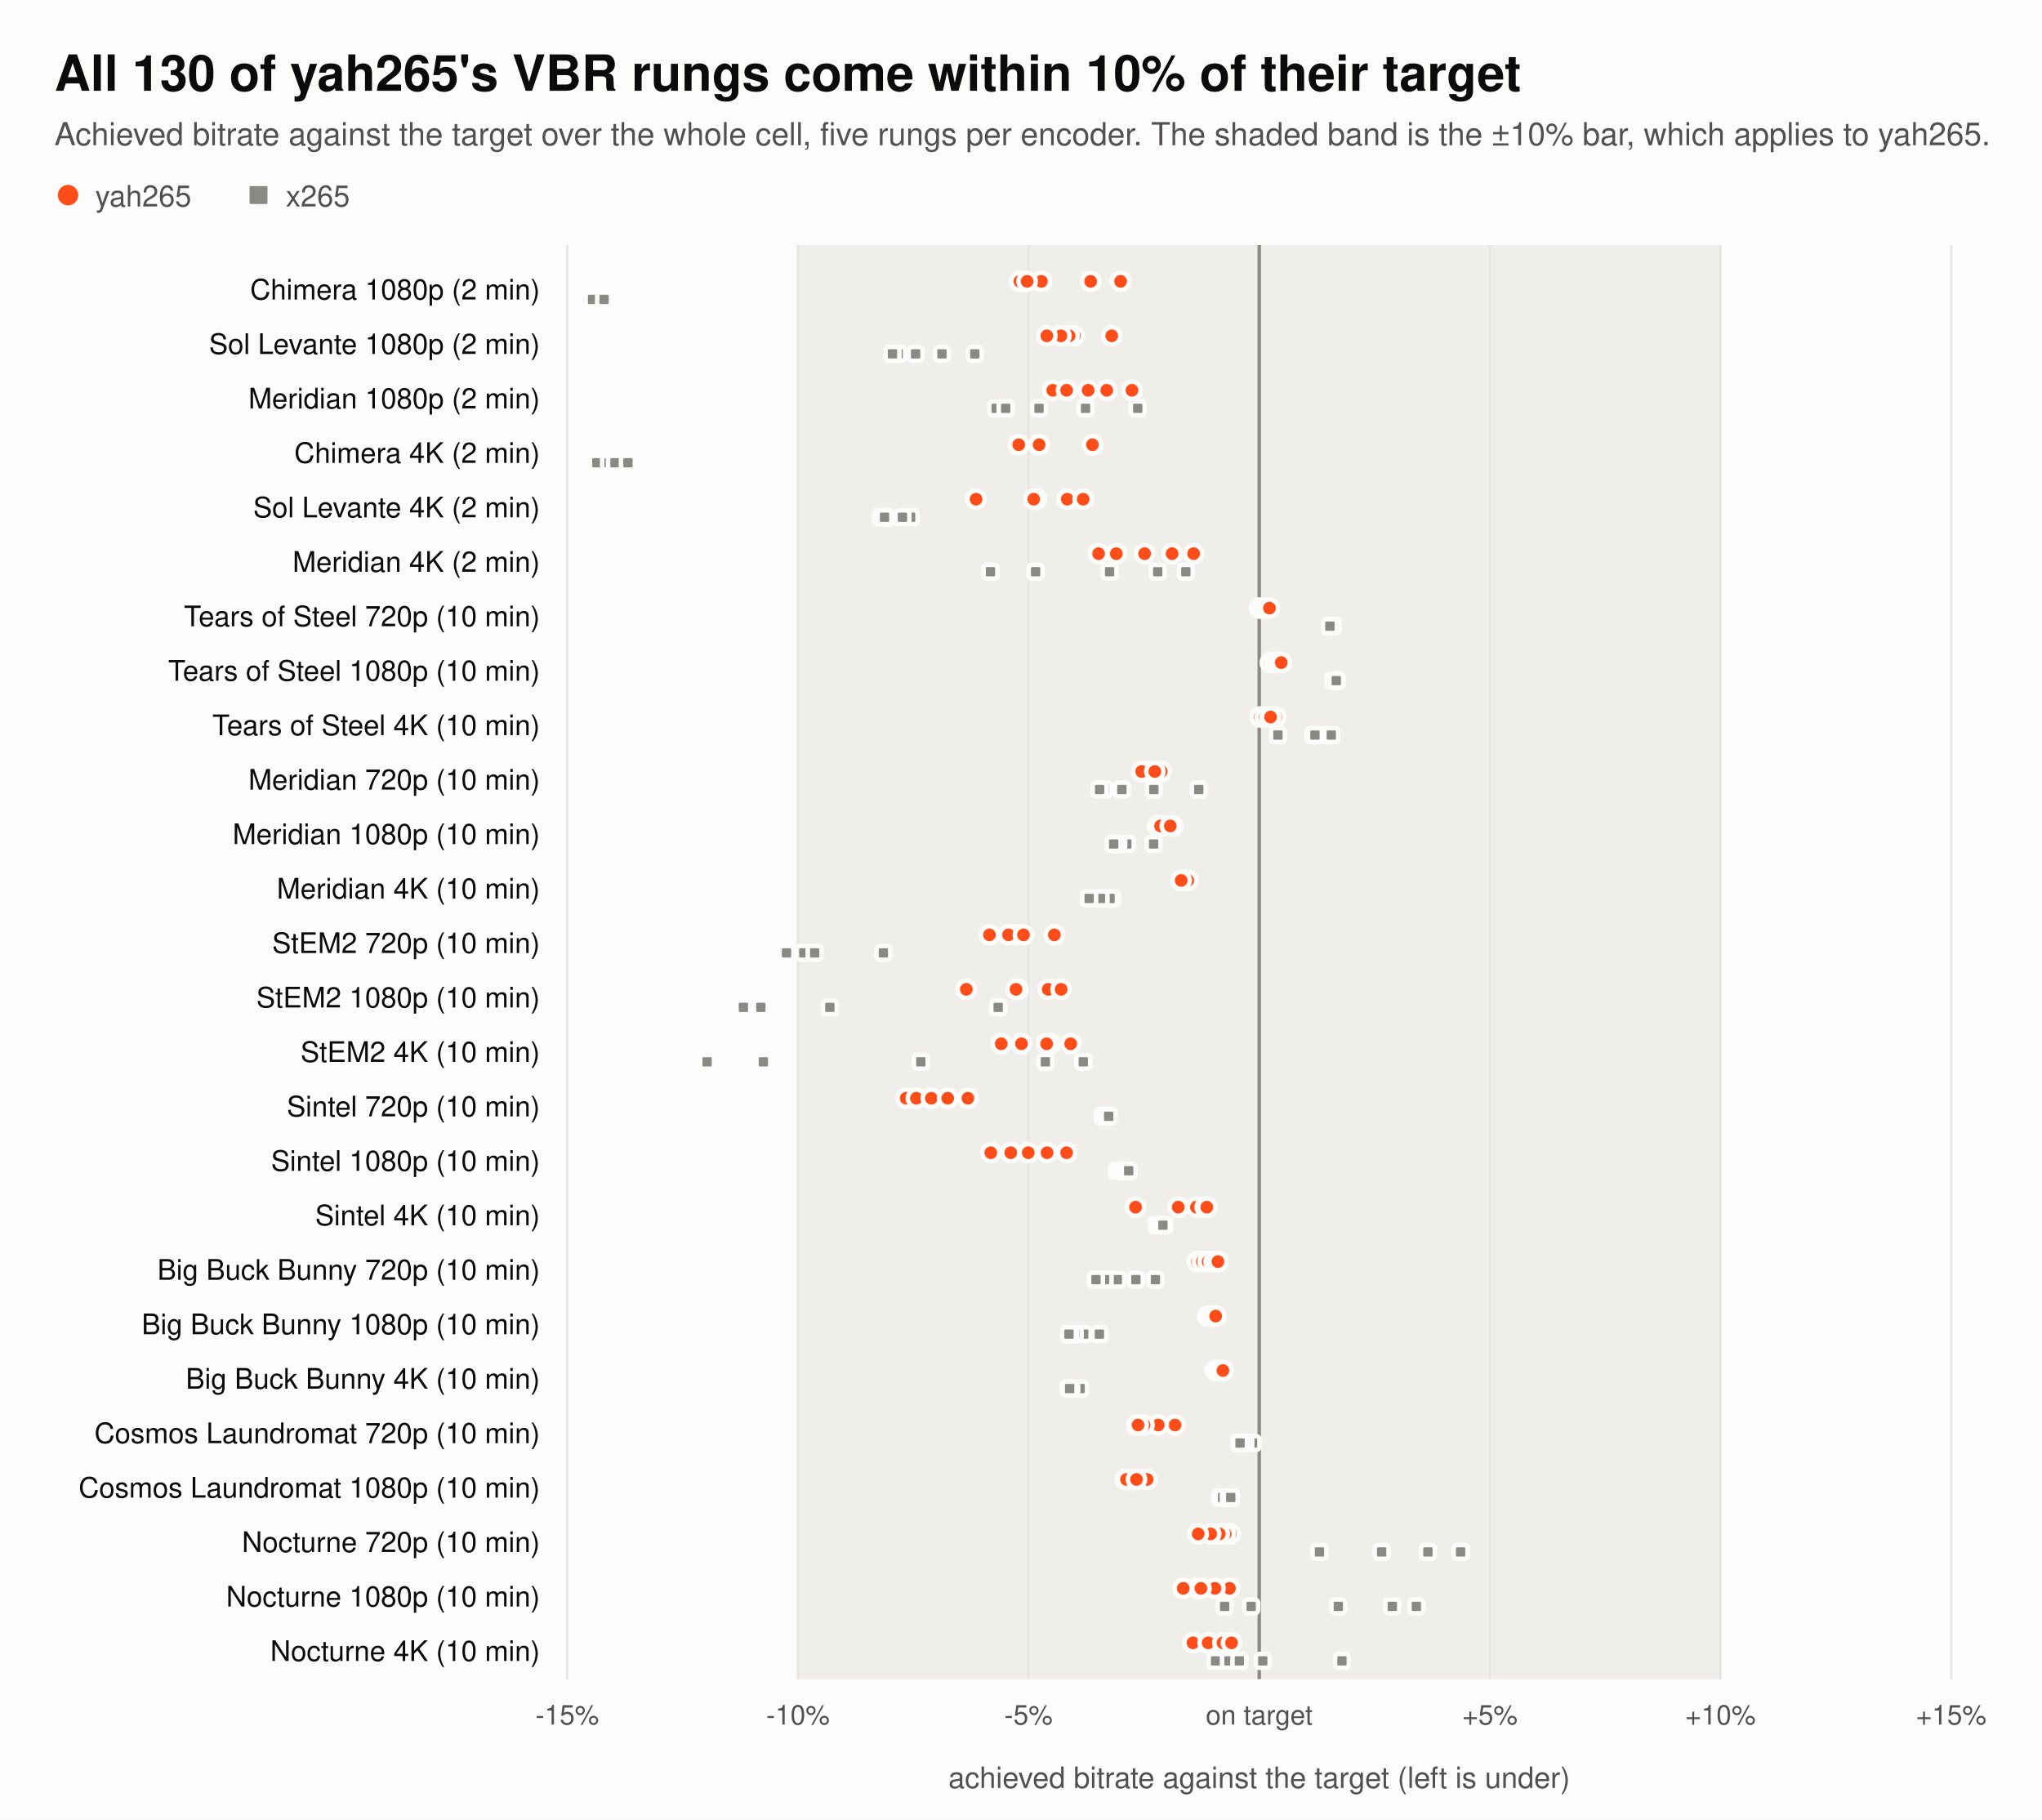
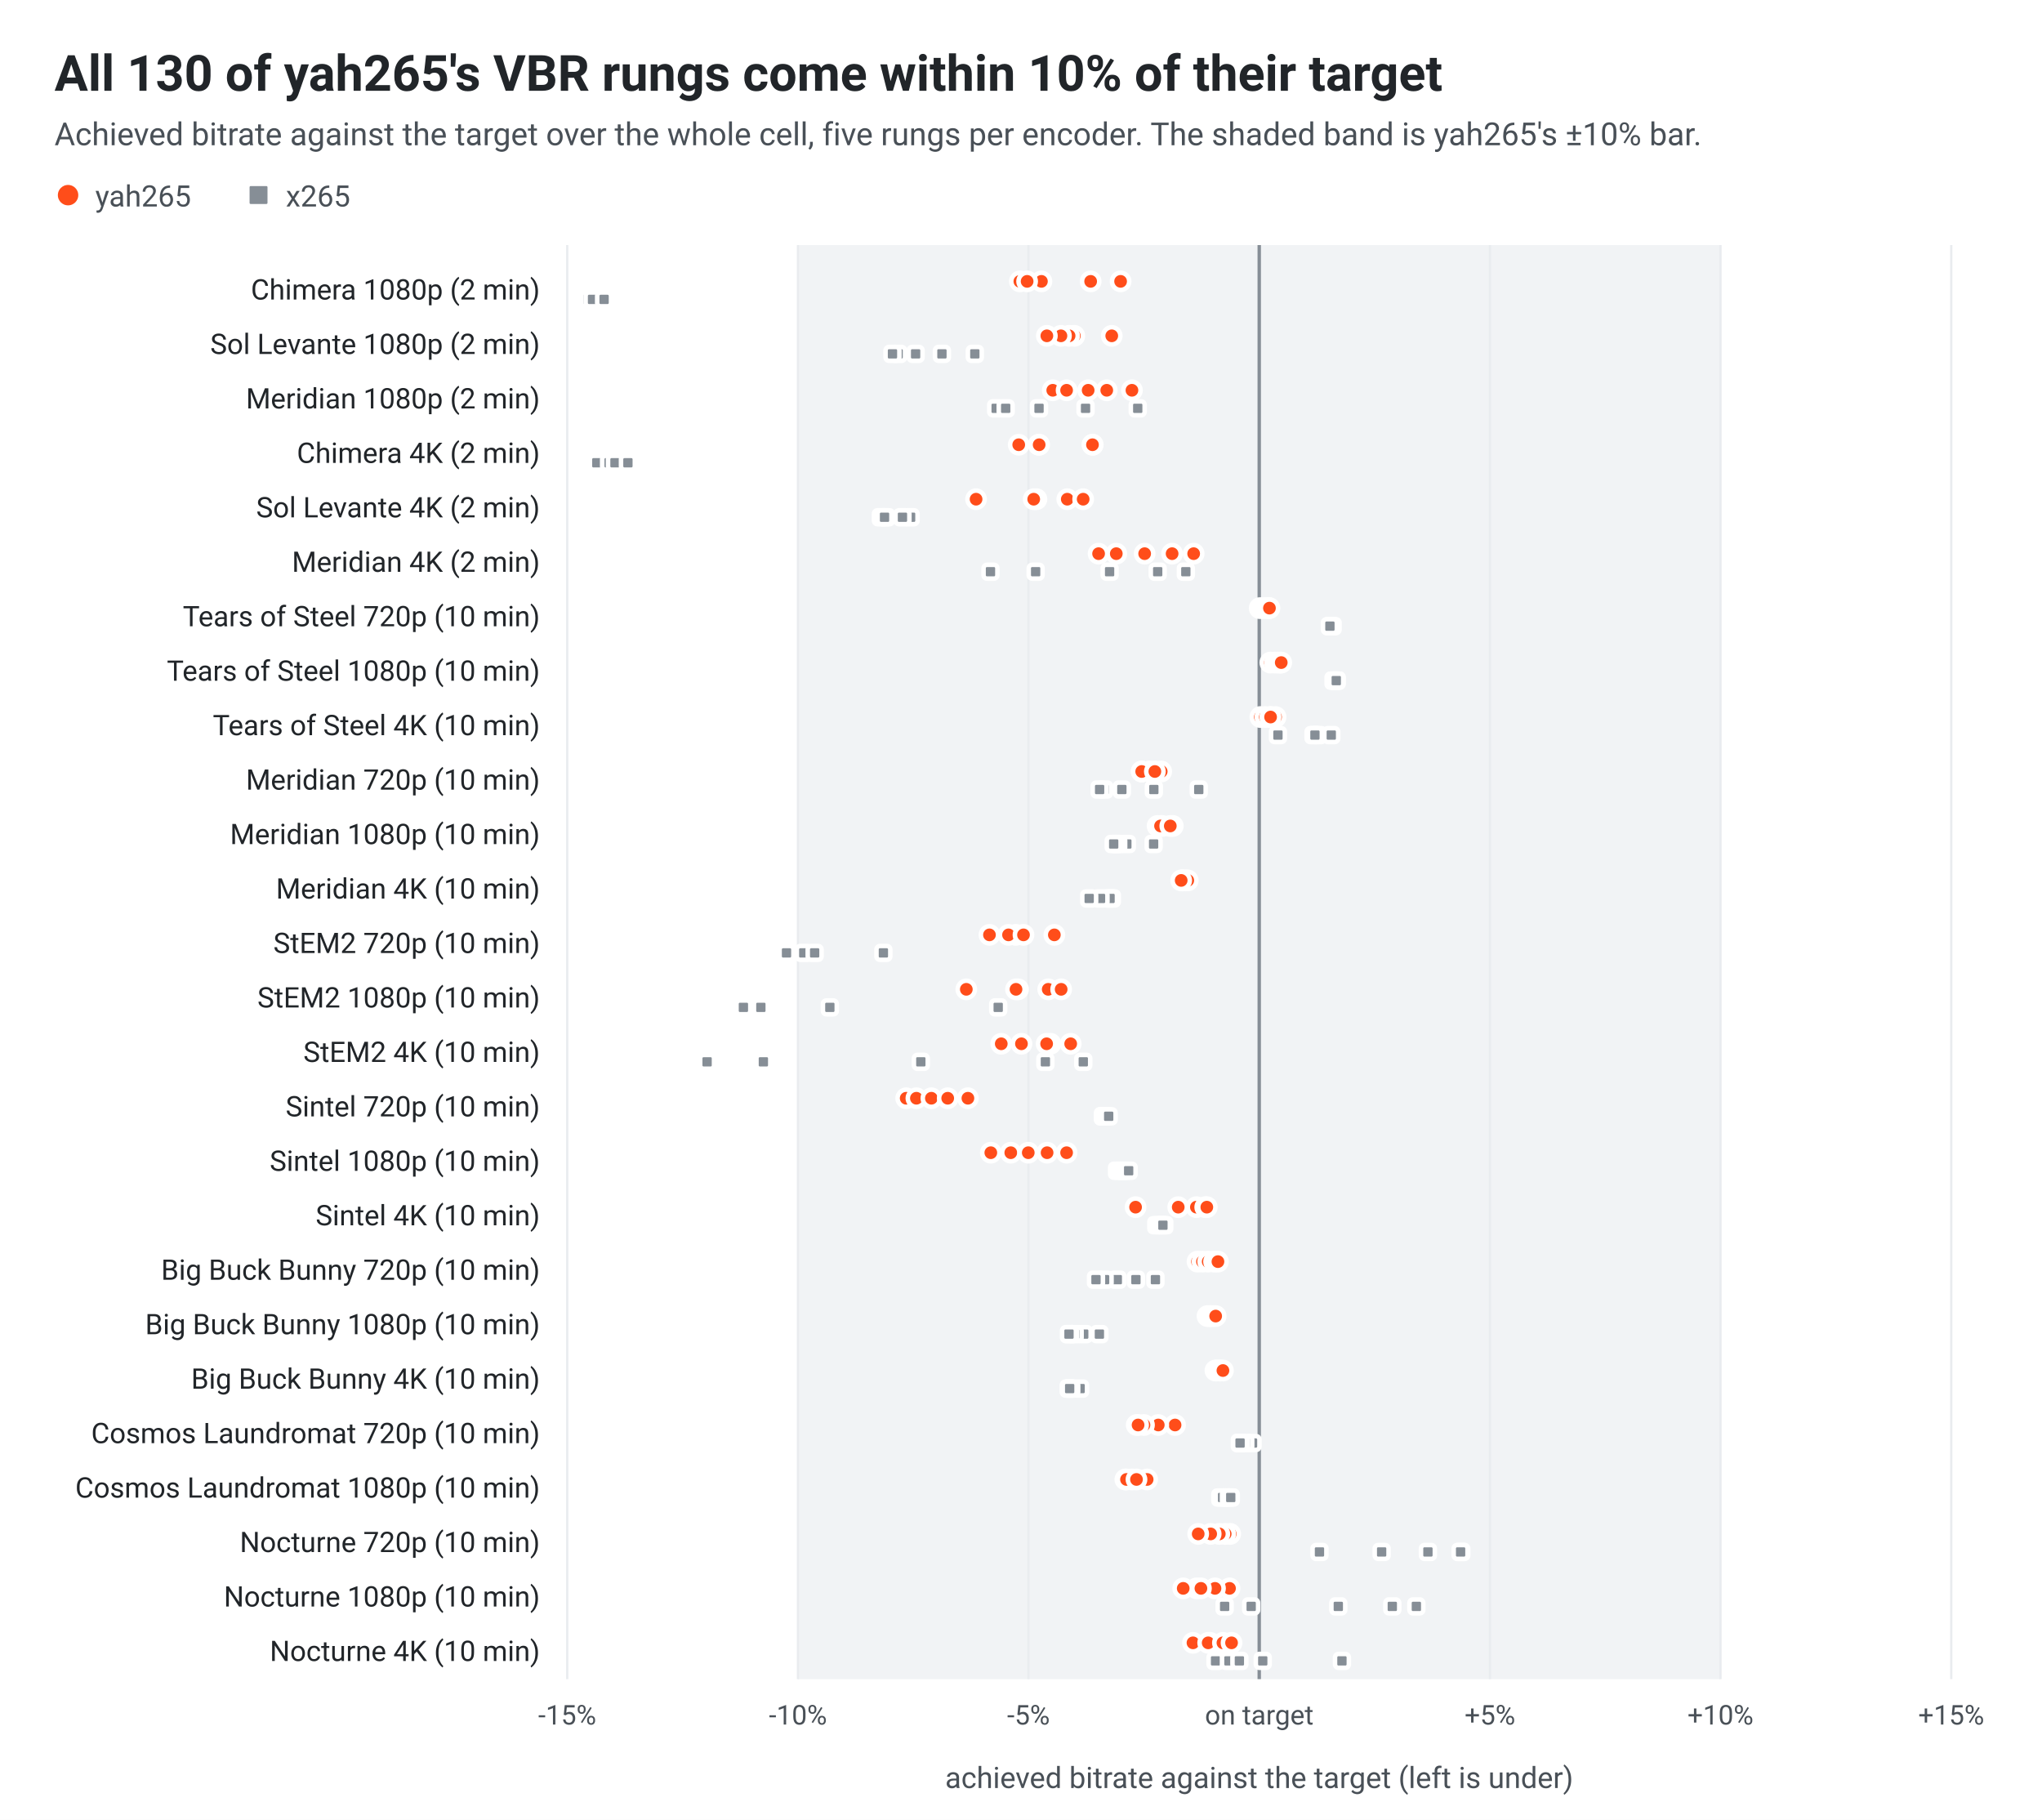
<svg xmlns="http://www.w3.org/2000/svg" width="900" height="802" viewBox="0 0 900 802" role="img">
  <style>
- .bg{fill:#fcfcfb}.t1{fill:#0b0b0b}.t2{fill:#52514e}.grid{stroke:#e6e5e1}
- .base{stroke:#8a8984}.ring{stroke:#fcfcfb}.band{fill:#efeeea}
- .s1{fill:#ff4d1a}.s2{fill:#2a78d6}.s3{fill:#1baf7a}.sx{fill:#8a8984}
- .l1{stroke:#ff4d1a}.l2{stroke:#2a78d6}.l3{stroke:#1baf7a}.lx{stroke:#8a8984}.span{stroke:#e6e5e1}
- text{font-family:-apple-system,BlinkMacSystemFont,"Segoe UI",Helvetica,Arial,sans-serif}
+ .bg{fill:#ffffff}.t1{fill:#212529}.t2{fill:#495057}.grid{stroke:#e9ecef}
+ .base{stroke:#868e96}.ring{stroke:#ffffff}.med{stroke:#212529}.band{fill:#f1f3f5}
+ .s1{fill:#ff4d1a}.s2{fill:#00919a}.s3{fill:#6250d6}.sx{fill:#868e96}
+ .l1{stroke:#ff4d1a}.l2{stroke:#00919a}.l3{stroke:#6250d6}.lx{stroke:#868e96}.span{stroke:#dee2e6}
+ .note{fill:#b8330a}.wash{fill:#ffe8dc}
+ text{font-family:system-ui,-apple-system,"Segoe UI",Roboto,Helvetica,Arial,sans-serif}
@media (prefers-color-scheme:dark){
- .bg{fill:#1a1a19}.t1{fill:#f0efec}.t2{fill:#c3c2b7}.grid{stroke:#2e2e2c}
- .base{stroke:#8a8984}.ring{stroke:#1a1a19}.band{fill:#262624}
- .s1{fill:#ff4d1a}.s2{fill:#3987e5}.s3{fill:#199e70}.sx{fill:#8a8984}
- .l1{stroke:#ff4d1a}.l2{stroke:#3987e5}.l3{stroke:#199e70}.lx{stroke:#8a8984}.span{stroke:#3a3a37}}
+ .bg{fill:#1b1c1e}.t1{fill:#e9ecee}.t2{fill:#b6bcc1}.grid{stroke:#2e3135}
+ .base{stroke:#8f959a}.ring{stroke:#1b1c1e}.med{stroke:#e9ecee}.band{fill:#23262a}
+ .s1{fill:#ff4d1a}.s2{fill:#12a3ad}.s3{fill:#9085e9}.sx{fill:#8f959a}
+ .l1{stroke:#ff4d1a}.l2{stroke:#12a3ad}.l3{stroke:#9085e9}.lx{stroke:#8f959a}.span{stroke:#3a3e43}
+ .note{fill:#ff8a5c}.wash{fill:#45200f}}
</style>
  <rect width="100%" height="100%" class="bg" />
  <text x="24.0" y="40.0" font-size="22" class="t1" text-anchor="start" font-weight="600">All 130 of yah265's VBR rungs come within 10% of their target</text>
-   <text x="24.0" y="64.0" font-size="14" class="t2" text-anchor="start">Achieved bitrate against the target over the whole cell, five rungs per encoder. The shaded band is the ±10% bar, which applies to yah265.</text>
+   <text x="24.0" y="64.0" font-size="14" class="t2" text-anchor="start">Achieved bitrate against the target over the whole cell, five rungs per encoder. The shaded band is yah265's ±10% bar.</text>
  <circle cx="30.0" cy="86.0" r="5.5" class="s1 ring" stroke-width="2" />
  <text x="42.0" y="91.0" font-size="13" class="t2" text-anchor="start">yah265</text>
  <rect x="109.0" y="81.0" width="9.9" height="9.9" rx="1.5" class="sx ring" stroke-width="2" />
  <text x="126.0" y="91.0" font-size="13" class="t2" text-anchor="start">x265</text>
  <rect x="351.7" y="108" width="406.7" height="632" class="band" />
  <line x1="250.0" y1="108.0" x2="250.0" y2="740.0" class="grid" stroke-width="1" />
  <text x="250.0" y="760.0" font-size="12" class="t2" text-anchor="middle">-15%</text>
  <line x1="351.7" y1="108.0" x2="351.7" y2="740.0" class="grid" stroke-width="1" />
  <text x="351.7" y="760.0" font-size="12" class="t2" text-anchor="middle">-10%</text>
  <line x1="453.3" y1="108.0" x2="453.3" y2="740.0" class="grid" stroke-width="1" />
  <text x="453.3" y="760.0" font-size="12" class="t2" text-anchor="middle">-5%</text>
  <line x1="555.0" y1="108.0" x2="555.0" y2="740.0" class="base" stroke-width="1.5" />
  <text x="555.0" y="760.0" font-size="12" class="t2" text-anchor="middle">on target</text>
  <line x1="656.7" y1="108.0" x2="656.7" y2="740.0" class="grid" stroke-width="1" />
  <text x="656.7" y="760.0" font-size="12" class="t2" text-anchor="middle">+5%</text>
  <line x1="758.3" y1="108.0" x2="758.3" y2="740.0" class="grid" stroke-width="1" />
  <text x="758.3" y="760.0" font-size="12" class="t2" text-anchor="middle">+10%</text>
  <line x1="860.0" y1="108.0" x2="860.0" y2="740.0" class="grid" stroke-width="1" />
  <text x="860.0" y="760.0" font-size="12" class="t2" text-anchor="middle">+15%</text>
  <text x="238.0" y="132.0" font-size="12.5" class="t1" text-anchor="end">Chimera 1080p (2 min)</text>
  <rect x="262.6" y="128.9" width="6.1" height="6.1" rx="1.5" class="sx ring" stroke-width="2" />
  <rect x="257.2" y="128.9" width="6.1" height="6.1" rx="1.5" class="sx ring" stroke-width="2" />
  <rect x="256.1" y="128.9" width="6.1" height="6.1" rx="1.5" class="sx ring" stroke-width="2" />
  <rect x="258.1" y="128.9" width="6.1" height="6.1" rx="1.5" class="sx ring" stroke-width="2" />
  <rect x="263.2" y="128.9" width="6.1" height="6.1" rx="1.5" class="sx ring" stroke-width="2" />
  <circle cx="493.9" cy="124.0" r="3.8" class="s1 ring" stroke-width="2" />
  <circle cx="480.7" cy="124.0" r="3.8" class="s1 ring" stroke-width="2" />
  <circle cx="459.0" cy="124.0" r="3.8" class="s1 ring" stroke-width="2" />
  <circle cx="449.5" cy="124.0" r="3.8" class="s1 ring" stroke-width="2" />
  <circle cx="452.7" cy="124.0" r="3.8" class="s1 ring" stroke-width="2" />
  <text x="238.0" y="156.0" font-size="12.5" class="t1" text-anchor="end">Sol Levante 1080p (2 min)</text>
  <rect x="426.6" y="152.9" width="6.1" height="6.1" rx="1.5" class="sx ring" stroke-width="2" />
  <rect x="412.1" y="152.9" width="6.1" height="6.1" rx="1.5" class="sx ring" stroke-width="2" />
  <rect x="400.5" y="152.9" width="6.1" height="6.1" rx="1.5" class="sx ring" stroke-width="2" />
  <rect x="392.8" y="152.9" width="6.1" height="6.1" rx="1.5" class="sx ring" stroke-width="2" />
  <rect x="390.3" y="152.9" width="6.1" height="6.1" rx="1.5" class="sx ring" stroke-width="2" />
  <circle cx="490.0" cy="148.0" r="3.8" class="s1 ring" stroke-width="2" />
  <circle cx="473.5" cy="148.0" r="3.8" class="s1 ring" stroke-width="2" />
  <circle cx="471.2" cy="148.0" r="3.8" class="s1 ring" stroke-width="2" />
  <circle cx="467.6" cy="148.0" r="3.8" class="s1 ring" stroke-width="2" />
  <circle cx="461.4" cy="148.0" r="3.8" class="s1 ring" stroke-width="2" />
  <text x="238.0" y="180.0" font-size="12.5" class="t1" text-anchor="end">Meridian 1080p (2 min)</text>
  <rect x="436.0" y="176.9" width="6.1" height="6.1" rx="1.5" class="sx ring" stroke-width="2" />
  <rect x="440.2" y="176.9" width="6.1" height="6.1" rx="1.5" class="sx ring" stroke-width="2" />
  <rect x="454.9" y="176.9" width="6.1" height="6.1" rx="1.5" class="sx ring" stroke-width="2" />
  <rect x="475.4" y="176.9" width="6.1" height="6.1" rx="1.5" class="sx ring" stroke-width="2" />
  <rect x="498.4" y="176.9" width="6.1" height="6.1" rx="1.5" class="sx ring" stroke-width="2" />
  <circle cx="464.0" cy="172.0" r="3.8" class="s1 ring" stroke-width="2" />
  <circle cx="470.1" cy="172.0" r="3.8" class="s1 ring" stroke-width="2" />
  <circle cx="479.6" cy="172.0" r="3.8" class="s1 ring" stroke-width="2" />
  <circle cx="487.8" cy="172.0" r="3.8" class="s1 ring" stroke-width="2" />
  <circle cx="498.9" cy="172.0" r="3.8" class="s1 ring" stroke-width="2" />
  <text x="238.0" y="204.0" font-size="12.5" class="t1" text-anchor="end">Chimera 4K (2 min)</text>
  <rect x="261.8" y="200.9" width="6.1" height="6.1" rx="1.5" class="sx ring" stroke-width="2" />
  <rect x="260.0" y="200.9" width="6.1" height="6.1" rx="1.5" class="sx ring" stroke-width="2" />
  <rect x="265.4" y="200.9" width="6.1" height="6.1" rx="1.5" class="sx ring" stroke-width="2" />
  <rect x="268.0" y="200.9" width="6.1" height="6.1" rx="1.5" class="sx ring" stroke-width="2" />
  <rect x="273.7" y="200.9" width="6.1" height="6.1" rx="1.5" class="sx ring" stroke-width="2" />
  <circle cx="457.8" cy="196.0" r="3.8" class="s1 ring" stroke-width="2" />
  <circle cx="449.0" cy="196.0" r="3.8" class="s1 ring" stroke-width="2" />
  <circle cx="458.0" cy="196.0" r="3.8" class="s1 ring" stroke-width="2" />
  <circle cx="481.6" cy="196.0" r="3.8" class="s1 ring" stroke-width="2" />
  <circle cx="481.5" cy="196.0" r="3.8" class="s1 ring" stroke-width="2" />
  <text x="238.0" y="228.0" font-size="12.5" class="t1" text-anchor="end">Sol Levante 4K (2 min)</text>
  <rect x="398.3" y="224.9" width="6.1" height="6.1" rx="1.5" class="sx ring" stroke-width="2" />
  <rect x="387.5" y="224.9" width="6.1" height="6.1" rx="1.5" class="sx ring" stroke-width="2" />
  <rect x="385.2" y="224.9" width="6.1" height="6.1" rx="1.5" class="sx ring" stroke-width="2" />
  <rect x="386.8" y="224.9" width="6.1" height="6.1" rx="1.5" class="sx ring" stroke-width="2" />
  <rect x="394.7" y="224.9" width="6.1" height="6.1" rx="1.5" class="sx ring" stroke-width="2" />
  <circle cx="470.4" cy="220.0" r="3.8" class="s1 ring" stroke-width="2" />
  <circle cx="477.4" cy="220.0" r="3.8" class="s1 ring" stroke-width="2" />
  <circle cx="456.8" cy="220.0" r="3.8" class="s1 ring" stroke-width="2" />
  <circle cx="455.6" cy="220.0" r="3.8" class="s1 ring" stroke-width="2" />
  <circle cx="430.2" cy="220.0" r="3.8" class="s1 ring" stroke-width="2" />
  <text x="238.0" y="252.0" font-size="12.5" class="t1" text-anchor="end">Meridian 4K (2 min)</text>
  <rect x="433.5" y="248.9" width="6.1" height="6.1" rx="1.5" class="sx ring" stroke-width="2" />
  <rect x="453.4" y="248.9" width="6.1" height="6.1" rx="1.5" class="sx ring" stroke-width="2" />
  <rect x="486.0" y="248.9" width="6.1" height="6.1" rx="1.5" class="sx ring" stroke-width="2" />
  <rect x="507.2" y="248.9" width="6.1" height="6.1" rx="1.5" class="sx ring" stroke-width="2" />
  <rect x="519.6" y="248.9" width="6.1" height="6.1" rx="1.5" class="sx ring" stroke-width="2" />
  <circle cx="484.2" cy="244.0" r="3.8" class="s1 ring" stroke-width="2" />
  <circle cx="492.0" cy="244.0" r="3.8" class="s1 ring" stroke-width="2" />
  <circle cx="504.5" cy="244.0" r="3.8" class="s1 ring" stroke-width="2" />
  <circle cx="516.6" cy="244.0" r="3.8" class="s1 ring" stroke-width="2" />
  <circle cx="526.1" cy="244.0" r="3.8" class="s1 ring" stroke-width="2" />
  <text x="238.0" y="276.0" font-size="12.5" class="t1" text-anchor="end">Tears of Steel 720p (10 min)</text>
  <rect x="584.3" y="272.9" width="6.1" height="6.1" rx="1.5" class="sx ring" stroke-width="2" />
  <rect x="583.6" y="272.9" width="6.1" height="6.1" rx="1.5" class="sx ring" stroke-width="2" />
  <rect x="583.8" y="272.9" width="6.1" height="6.1" rx="1.5" class="sx ring" stroke-width="2" />
  <rect x="583.6" y="272.9" width="6.1" height="6.1" rx="1.5" class="sx ring" stroke-width="2" />
  <rect x="583.1" y="272.9" width="6.1" height="6.1" rx="1.5" class="sx ring" stroke-width="2" />
  <circle cx="555.2" cy="268.0" r="3.8" class="s1 ring" stroke-width="2" />
  <circle cx="556.9" cy="268.0" r="3.8" class="s1 ring" stroke-width="2" />
  <circle cx="558.5" cy="268.0" r="3.8" class="s1 ring" stroke-width="2" />
  <circle cx="559.2" cy="268.0" r="3.8" class="s1 ring" stroke-width="2" />
  <circle cx="559.5" cy="268.0" r="3.8" class="s1 ring" stroke-width="2" />
  <text x="238.0" y="300.0" font-size="12.5" class="t1" text-anchor="end">Tears of Steel 1080p (10 min)</text>
  <rect x="586.1" y="296.9" width="6.1" height="6.1" rx="1.5" class="sx ring" stroke-width="2" />
  <rect x="585.6" y="296.9" width="6.1" height="6.1" rx="1.5" class="sx ring" stroke-width="2" />
  <rect x="585.0" y="296.9" width="6.1" height="6.1" rx="1.5" class="sx ring" stroke-width="2" />
  <rect x="584.7" y="296.9" width="6.1" height="6.1" rx="1.5" class="sx ring" stroke-width="2" />
  <rect x="585.9" y="296.9" width="6.1" height="6.1" rx="1.5" class="sx ring" stroke-width="2" />
  <circle cx="559.9" cy="292.0" r="3.8" class="s1 ring" stroke-width="2" />
  <circle cx="561.9" cy="292.0" r="3.8" class="s1 ring" stroke-width="2" />
  <circle cx="563.3" cy="292.0" r="3.8" class="s1 ring" stroke-width="2" />
  <circle cx="564.3" cy="292.0" r="3.8" class="s1 ring" stroke-width="2" />
  <circle cx="564.7" cy="292.0" r="3.8" class="s1 ring" stroke-width="2" />
  <text x="238.0" y="324.0" font-size="12.5" class="t1" text-anchor="end">Tears of Steel 4K (10 min)</text>
  <rect x="575.9" y="320.9" width="6.1" height="6.1" rx="1.5" class="sx ring" stroke-width="2" />
  <rect x="577.9" y="320.9" width="6.1" height="6.1" rx="1.5" class="sx ring" stroke-width="2" />
  <rect x="583.7" y="320.9" width="6.1" height="6.1" rx="1.5" class="sx ring" stroke-width="2" />
  <rect x="576.5" y="320.9" width="6.1" height="6.1" rx="1.5" class="sx ring" stroke-width="2" />
  <rect x="560.2" y="320.9" width="6.1" height="6.1" rx="1.5" class="sx ring" stroke-width="2" />
  <circle cx="555.5" cy="316.0" r="3.8" class="s1 ring" stroke-width="2" />
  <circle cx="557.7" cy="316.0" r="3.8" class="s1 ring" stroke-width="2" />
  <circle cx="559.9" cy="316.0" r="3.8" class="s1 ring" stroke-width="2" />
  <circle cx="562.2" cy="316.0" r="3.8" class="s1 ring" stroke-width="2" />
  <circle cx="560.0" cy="316.0" r="3.8" class="s1 ring" stroke-width="2" />
  <text x="238.0" y="348.0" font-size="12.5" class="t1" text-anchor="end">Meridian 720p (10 min)</text>
  <rect x="525.3" y="344.9" width="6.1" height="6.1" rx="1.5" class="sx ring" stroke-width="2" />
  <rect x="505.5" y="344.9" width="6.1" height="6.1" rx="1.5" class="sx ring" stroke-width="2" />
  <rect x="491.4" y="344.9" width="6.1" height="6.1" rx="1.5" class="sx ring" stroke-width="2" />
  <rect x="483.6" y="344.9" width="6.1" height="6.1" rx="1.5" class="sx ring" stroke-width="2" />
  <rect x="481.6" y="344.9" width="6.1" height="6.1" rx="1.5" class="sx ring" stroke-width="2" />
  <circle cx="511.8" cy="340.0" r="3.8" class="s1 ring" stroke-width="2" />
  <circle cx="506.6" cy="340.0" r="3.8" class="s1 ring" stroke-width="2" />
  <circle cx="503.2" cy="340.0" r="3.8" class="s1 ring" stroke-width="2" />
  <circle cx="503.2" cy="340.0" r="3.8" class="s1 ring" stroke-width="2" />
  <circle cx="509.0" cy="340.0" r="3.8" class="s1 ring" stroke-width="2" />
  <text x="238.0" y="372.0" font-size="12.5" class="t1" text-anchor="end">Meridian 1080p (10 min)</text>
  <rect x="505.4" y="368.9" width="6.1" height="6.1" rx="1.5" class="sx ring" stroke-width="2" />
  <rect x="493.6" y="368.9" width="6.1" height="6.1" rx="1.5" class="sx ring" stroke-width="2" />
  <rect x="489.8" y="368.9" width="6.1" height="6.1" rx="1.5" class="sx ring" stroke-width="2" />
  <rect x="488.9" y="368.9" width="6.1" height="6.1" rx="1.5" class="sx ring" stroke-width="2" />
  <rect x="487.8" y="368.9" width="6.1" height="6.1" rx="1.5" class="sx ring" stroke-width="2" />
  <circle cx="516.9" cy="364.0" r="3.8" class="s1 ring" stroke-width="2" />
  <circle cx="512.2" cy="364.0" r="3.8" class="s1 ring" stroke-width="2" />
  <circle cx="510.2" cy="364.0" r="3.8" class="s1 ring" stroke-width="2" />
  <circle cx="511.5" cy="364.0" r="3.8" class="s1 ring" stroke-width="2" />
  <circle cx="515.8" cy="364.0" r="3.8" class="s1 ring" stroke-width="2" />
  <text x="238.0" y="396.0" font-size="12.5" class="t1" text-anchor="end">Meridian 4K (10 min)</text>
  <rect x="487.0" y="392.9" width="6.1" height="6.1" rx="1.5" class="sx ring" stroke-width="2" />
  <rect x="486.0" y="392.9" width="6.1" height="6.1" rx="1.5" class="sx ring" stroke-width="2" />
  <rect x="486.2" y="392.9" width="6.1" height="6.1" rx="1.5" class="sx ring" stroke-width="2" />
  <rect x="482.0" y="392.9" width="6.1" height="6.1" rx="1.5" class="sx ring" stroke-width="2" />
  <rect x="477.0" y="392.9" width="6.1" height="6.1" rx="1.5" class="sx ring" stroke-width="2" />
  <circle cx="521.1" cy="388.0" r="3.8" class="s1 ring" stroke-width="2" />
  <circle cx="521.3" cy="388.0" r="3.8" class="s1 ring" stroke-width="2" />
  <circle cx="522.6" cy="388.0" r="3.8" class="s1 ring" stroke-width="2" />
  <circle cx="523.5" cy="388.0" r="3.8" class="s1 ring" stroke-width="2" />
  <circle cx="520.6" cy="388.0" r="3.8" class="s1 ring" stroke-width="2" />
  <text x="238.0" y="420.0" font-size="12.5" class="t1" text-anchor="end">StEM2 720p (10 min)</text>
  <rect x="351.2" y="416.9" width="6.1" height="6.1" rx="1.5" class="sx ring" stroke-width="2" />
  <rect x="343.2" y="416.9" width="6.1" height="6.1" rx="1.5" class="sx ring" stroke-width="2" />
  <rect x="343.6" y="416.9" width="6.1" height="6.1" rx="1.5" class="sx ring" stroke-width="2" />
  <rect x="356.0" y="416.9" width="6.1" height="6.1" rx="1.5" class="sx ring" stroke-width="2" />
  <rect x="386.3" y="416.9" width="6.1" height="6.1" rx="1.5" class="sx ring" stroke-width="2" />
  <circle cx="436.1" cy="412.0" r="3.8" class="s1 ring" stroke-width="2" />
  <circle cx="447.7" cy="412.0" r="3.8" class="s1 ring" stroke-width="2" />
  <circle cx="444.5" cy="412.0" r="3.8" class="s1 ring" stroke-width="2" />
  <circle cx="451.1" cy="412.0" r="3.8" class="s1 ring" stroke-width="2" />
  <circle cx="464.7" cy="412.0" r="3.8" class="s1 ring" stroke-width="2" />
  <text x="238.0" y="444.0" font-size="12.5" class="t1" text-anchor="end">StEM2 1080p (10 min)</text>
  <rect x="330.6" y="440.9" width="6.1" height="6.1" rx="1.5" class="sx ring" stroke-width="2" />
  <rect x="324.6" y="440.9" width="6.1" height="6.1" rx="1.5" class="sx ring" stroke-width="2" />
  <rect x="332.3" y="440.9" width="6.1" height="6.1" rx="1.5" class="sx ring" stroke-width="2" />
  <rect x="362.7" y="440.9" width="6.1" height="6.1" rx="1.5" class="sx ring" stroke-width="2" />
  <rect x="436.9" y="440.9" width="6.1" height="6.1" rx="1.5" class="sx ring" stroke-width="2" />
  <circle cx="425.9" cy="436.0" r="3.8" class="s1 ring" stroke-width="2" />
  <circle cx="448.7" cy="436.0" r="3.8" class="s1 ring" stroke-width="2" />
  <circle cx="447.8" cy="436.0" r="3.8" class="s1 ring" stroke-width="2" />
  <circle cx="462.0" cy="436.0" r="3.8" class="s1 ring" stroke-width="2" />
  <circle cx="467.7" cy="436.0" r="3.8" class="s1 ring" stroke-width="2" />
  <text x="238.0" y="468.0" font-size="12.5" class="t1" text-anchor="end">StEM2 4K (10 min)</text>
  <rect x="308.6" y="464.9" width="6.1" height="6.1" rx="1.5" class="sx ring" stroke-width="2" />
  <rect x="333.4" y="464.9" width="6.1" height="6.1" rx="1.5" class="sx ring" stroke-width="2" />
  <rect x="402.8" y="464.9" width="6.1" height="6.1" rx="1.5" class="sx ring" stroke-width="2" />
  <rect x="457.7" y="464.9" width="6.1" height="6.1" rx="1.5" class="sx ring" stroke-width="2" />
  <rect x="474.4" y="464.9" width="6.1" height="6.1" rx="1.5" class="sx ring" stroke-width="2" />
  <circle cx="450.2" cy="460.0" r="3.8" class="s1 ring" stroke-width="2" />
  <circle cx="441.3" cy="460.0" r="3.8" class="s1 ring" stroke-width="2" />
  <circle cx="463.0" cy="460.0" r="3.8" class="s1 ring" stroke-width="2" />
  <circle cx="471.9" cy="460.0" r="3.8" class="s1 ring" stroke-width="2" />
  <circle cx="461.3" cy="460.0" r="3.8" class="s1 ring" stroke-width="2" />
  <text x="238.0" y="492.0" font-size="12.5" class="t1" text-anchor="end">Sintel 720p (10 min)</text>
  <rect x="483.6" y="488.9" width="6.1" height="6.1" rx="1.5" class="sx ring" stroke-width="2" />
  <rect x="483.2" y="488.9" width="6.1" height="6.1" rx="1.5" class="sx ring" stroke-width="2" />
  <rect x="483.1" y="488.9" width="6.1" height="6.1" rx="1.5" class="sx ring" stroke-width="2" />
  <rect x="484.4" y="488.9" width="6.1" height="6.1" rx="1.5" class="sx ring" stroke-width="2" />
  <rect x="485.6" y="488.9" width="6.1" height="6.1" rx="1.5" class="sx ring" stroke-width="2" />
  <circle cx="399.4" cy="484.0" r="3.8" class="s1 ring" stroke-width="2" />
  <circle cx="403.9" cy="484.0" r="3.8" class="s1 ring" stroke-width="2" />
  <circle cx="410.5" cy="484.0" r="3.8" class="s1 ring" stroke-width="2" />
  <circle cx="417.7" cy="484.0" r="3.8" class="s1 ring" stroke-width="2" />
  <circle cx="426.6" cy="484.0" r="3.8" class="s1 ring" stroke-width="2" />
  <text x="238.0" y="516.0" font-size="12.5" class="t1" text-anchor="end">Sintel 1080p (10 min)</text>
  <rect x="489.3" y="512.9" width="6.1" height="6.1" rx="1.5" class="sx ring" stroke-width="2" />
  <rect x="490.3" y="512.9" width="6.1" height="6.1" rx="1.5" class="sx ring" stroke-width="2" />
  <rect x="491.9" y="512.9" width="6.1" height="6.1" rx="1.5" class="sx ring" stroke-width="2" />
  <rect x="492.8" y="512.9" width="6.1" height="6.1" rx="1.5" class="sx ring" stroke-width="2" />
  <rect x="494.4" y="512.9" width="6.1" height="6.1" rx="1.5" class="sx ring" stroke-width="2" />
  <circle cx="436.7" cy="508.0" r="3.8" class="s1 ring" stroke-width="2" />
  <circle cx="445.5" cy="508.0" r="3.8" class="s1 ring" stroke-width="2" />
  <circle cx="453.2" cy="508.0" r="3.8" class="s1 ring" stroke-width="2" />
  <circle cx="461.5" cy="508.0" r="3.8" class="s1 ring" stroke-width="2" />
  <circle cx="470.1" cy="508.0" r="3.8" class="s1 ring" stroke-width="2" />
  <text x="238.0" y="540.0" font-size="12.5" class="t1" text-anchor="end">Sintel 4K (10 min)</text>
  <rect x="506.6" y="536.9" width="6.1" height="6.1" rx="1.5" class="sx ring" stroke-width="2" />
  <rect x="507.7" y="536.9" width="6.1" height="6.1" rx="1.5" class="sx ring" stroke-width="2" />
  <rect x="509.0" y="536.9" width="6.1" height="6.1" rx="1.5" class="sx ring" stroke-width="2" />
  <rect x="510.1" y="536.9" width="6.1" height="6.1" rx="1.5" class="sx ring" stroke-width="2" />
  <rect x="509.5" y="536.9" width="6.1" height="6.1" rx="1.5" class="sx ring" stroke-width="2" />
  <circle cx="500.5" cy="532.0" r="3.8" class="s1 ring" stroke-width="2" />
  <circle cx="519.3" cy="532.0" r="3.8" class="s1 ring" stroke-width="2" />
  <circle cx="527.3" cy="532.0" r="3.8" class="s1 ring" stroke-width="2" />
  <circle cx="531.2" cy="532.0" r="3.8" class="s1 ring" stroke-width="2" />
  <circle cx="531.9" cy="532.0" r="3.8" class="s1 ring" stroke-width="2" />
  <text x="238.0" y="564.0" font-size="12.5" class="t1" text-anchor="end">Big Buck Bunny 720p (10 min)</text>
  <rect x="506.2" y="560.9" width="6.1" height="6.1" rx="1.5" class="sx ring" stroke-width="2" />
  <rect x="497.6" y="560.9" width="6.1" height="6.1" rx="1.5" class="sx ring" stroke-width="2" />
  <rect x="489.4" y="560.9" width="6.1" height="6.1" rx="1.5" class="sx ring" stroke-width="2" />
  <rect x="483.8" y="560.9" width="6.1" height="6.1" rx="1.5" class="sx ring" stroke-width="2" />
  <rect x="480.0" y="560.9" width="6.1" height="6.1" rx="1.5" class="sx ring" stroke-width="2" />
  <circle cx="527.8" cy="556.0" r="3.8" class="s1 ring" stroke-width="2" />
  <circle cx="530.0" cy="556.0" r="3.8" class="s1 ring" stroke-width="2" />
  <circle cx="532.5" cy="556.0" r="3.8" class="s1 ring" stroke-width="2" />
  <circle cx="535.1" cy="556.0" r="3.8" class="s1 ring" stroke-width="2" />
  <circle cx="536.8" cy="556.0" r="3.8" class="s1 ring" stroke-width="2" />
  <text x="238.0" y="588.0" font-size="12.5" class="t1" text-anchor="end">Big Buck Bunny 1080p (10 min)</text>
  <rect x="481.5" y="584.9" width="6.1" height="6.1" rx="1.5" class="sx ring" stroke-width="2" />
  <rect x="474.6" y="584.9" width="6.1" height="6.1" rx="1.5" class="sx ring" stroke-width="2" />
  <rect x="470.6" y="584.9" width="6.1" height="6.1" rx="1.5" class="sx ring" stroke-width="2" />
  <rect x="468.5" y="584.9" width="6.1" height="6.1" rx="1.5" class="sx ring" stroke-width="2" />
  <rect x="468.1" y="584.9" width="6.1" height="6.1" rx="1.5" class="sx ring" stroke-width="2" />
  <circle cx="532.2" cy="580.0" r="3.8" class="s1 ring" stroke-width="2" />
  <circle cx="533.1" cy="580.0" r="3.8" class="s1 ring" stroke-width="2" />
  <circle cx="533.7" cy="580.0" r="3.8" class="s1 ring" stroke-width="2" />
  <circle cx="534.7" cy="580.0" r="3.8" class="s1 ring" stroke-width="2" />
  <circle cx="535.8" cy="580.0" r="3.8" class="s1 ring" stroke-width="2" />
  <text x="238.0" y="612.0" font-size="12.5" class="t1" text-anchor="end">Big Buck Bunny 4K (10 min)</text>
  <rect x="473.0" y="608.9" width="6.1" height="6.1" rx="1.5" class="sx ring" stroke-width="2" />
  <rect x="469.1" y="608.9" width="6.1" height="6.1" rx="1.5" class="sx ring" stroke-width="2" />
  <rect x="468.0" y="608.9" width="6.1" height="6.1" rx="1.5" class="sx ring" stroke-width="2" />
  <rect x="468.4" y="608.9" width="6.1" height="6.1" rx="1.5" class="sx ring" stroke-width="2" />
  <rect x="468.4" y="608.9" width="6.1" height="6.1" rx="1.5" class="sx ring" stroke-width="2" />
  <circle cx="535.7" cy="604.0" r="3.8" class="s1 ring" stroke-width="2" />
  <circle cx="536.3" cy="604.0" r="3.8" class="s1 ring" stroke-width="2" />
  <circle cx="537.5" cy="604.0" r="3.8" class="s1 ring" stroke-width="2" />
  <circle cx="538.0" cy="604.0" r="3.8" class="s1 ring" stroke-width="2" />
  <circle cx="539.0" cy="604.0" r="3.8" class="s1 ring" stroke-width="2" />
  <text x="238.0" y="636.0" font-size="12.5" class="t1" text-anchor="end">Cosmos Laundromat 720p (10 min)</text>
  <rect x="549.0" y="632.9" width="6.1" height="6.1" rx="1.5" class="sx ring" stroke-width="2" />
  <rect x="545.8" y="632.9" width="6.1" height="6.1" rx="1.5" class="sx ring" stroke-width="2" />
  <rect x="543.9" y="632.9" width="6.1" height="6.1" rx="1.5" class="sx ring" stroke-width="2" />
  <rect x="543.4" y="632.9" width="6.1" height="6.1" rx="1.5" class="sx ring" stroke-width="2" />
  <rect x="543.5" y="632.9" width="6.1" height="6.1" rx="1.5" class="sx ring" stroke-width="2" />
  <circle cx="517.9" cy="628.0" r="3.8" class="s1 ring" stroke-width="2" />
  <circle cx="510.5" cy="628.0" r="3.8" class="s1 ring" stroke-width="2" />
  <circle cx="504.2" cy="628.0" r="3.8" class="s1 ring" stroke-width="2" />
  <circle cx="501.0" cy="628.0" r="3.8" class="s1 ring" stroke-width="2" />
  <circle cx="501.6" cy="628.0" r="3.8" class="s1 ring" stroke-width="2" />
  <text x="238.0" y="660.0" font-size="12.5" class="t1" text-anchor="end">Cosmos Laundromat 1080p (10 min)</text>
  <rect x="537.5" y="656.9" width="6.1" height="6.1" rx="1.5" class="sx ring" stroke-width="2" />
  <rect x="534.8" y="656.9" width="6.1" height="6.1" rx="1.5" class="sx ring" stroke-width="2" />
  <rect x="535.8" y="656.9" width="6.1" height="6.1" rx="1.5" class="sx ring" stroke-width="2" />
  <rect x="538.6" y="656.9" width="6.1" height="6.1" rx="1.5" class="sx ring" stroke-width="2" />
  <rect x="539.4" y="656.9" width="6.1" height="6.1" rx="1.5" class="sx ring" stroke-width="2" />
  <circle cx="505.6" cy="652.0" r="3.8" class="s1 ring" stroke-width="2" />
  <circle cx="499.0" cy="652.0" r="3.8" class="s1 ring" stroke-width="2" />
  <circle cx="496.0" cy="652.0" r="3.8" class="s1 ring" stroke-width="2" />
  <circle cx="496.5" cy="652.0" r="3.8" class="s1 ring" stroke-width="2" />
  <circle cx="500.9" cy="652.0" r="3.8" class="s1 ring" stroke-width="2" />
  <text x="238.0" y="684.0" font-size="12.5" class="t1" text-anchor="end">Nocturne 720p (10 min)</text>
  <rect x="641.0" y="680.9" width="6.1" height="6.1" rx="1.5" class="sx ring" stroke-width="2" />
  <rect x="640.7" y="680.9" width="6.1" height="6.1" rx="1.5" class="sx ring" stroke-width="2" />
  <rect x="626.3" y="680.9" width="6.1" height="6.1" rx="1.5" class="sx ring" stroke-width="2" />
  <rect x="605.9" y="680.9" width="6.1" height="6.1" rx="1.5" class="sx ring" stroke-width="2" />
  <rect x="578.5" y="680.9" width="6.1" height="6.1" rx="1.5" class="sx ring" stroke-width="2" />
  <circle cx="542.2" cy="676.0" r="3.8" class="s1 ring" stroke-width="2" />
  <circle cx="540.0" cy="676.0" r="3.8" class="s1 ring" stroke-width="2" />
  <circle cx="537.4" cy="676.0" r="3.8" class="s1 ring" stroke-width="2" />
  <circle cx="533.6" cy="676.0" r="3.8" class="s1 ring" stroke-width="2" />
  <circle cx="528.1" cy="676.0" r="3.8" class="s1 ring" stroke-width="2" />
  <text x="238.0" y="708.0" font-size="12.5" class="t1" text-anchor="end">Nocturne 1080p (10 min)</text>
  <rect x="621.2" y="704.9" width="6.1" height="6.1" rx="1.5" class="sx ring" stroke-width="2" />
  <rect x="610.6" y="704.9" width="6.1" height="6.1" rx="1.5" class="sx ring" stroke-width="2" />
  <rect x="586.8" y="704.9" width="6.1" height="6.1" rx="1.5" class="sx ring" stroke-width="2" />
  <rect x="548.4" y="704.9" width="6.1" height="6.1" rx="1.5" class="sx ring" stroke-width="2" />
  <rect x="536.7" y="704.9" width="6.1" height="6.1" rx="1.5" class="sx ring" stroke-width="2" />
  <circle cx="541.9" cy="700.0" r="3.8" class="s1 ring" stroke-width="2" />
  <circle cx="535.5" cy="700.0" r="3.8" class="s1 ring" stroke-width="2" />
  <circle cx="527.4" cy="700.0" r="3.8" class="s1 ring" stroke-width="2" />
  <circle cx="521.5" cy="700.0" r="3.8" class="s1 ring" stroke-width="2" />
  <circle cx="529.3" cy="700.0" r="3.8" class="s1 ring" stroke-width="2" />
  <text x="238.0" y="732.0" font-size="12.5" class="t1" text-anchor="end">Nocturne 4K (10 min)</text>
  <rect x="588.4" y="728.9" width="6.1" height="6.1" rx="1.5" class="sx ring" stroke-width="2" />
  <rect x="553.5" y="728.9" width="6.1" height="6.1" rx="1.5" class="sx ring" stroke-width="2" />
  <rect x="532.7" y="728.9" width="6.1" height="6.1" rx="1.5" class="sx ring" stroke-width="2" />
  <rect x="538.6" y="728.9" width="6.1" height="6.1" rx="1.5" class="sx ring" stroke-width="2" />
  <rect x="543.2" y="728.9" width="6.1" height="6.1" rx="1.5" class="sx ring" stroke-width="2" />
  <circle cx="533.3" cy="724.0" r="3.8" class="s1 ring" stroke-width="2" />
  <circle cx="525.8" cy="724.0" r="3.8" class="s1 ring" stroke-width="2" />
  <circle cx="532.5" cy="724.0" r="3.8" class="s1 ring" stroke-width="2" />
  <circle cx="539.0" cy="724.0" r="3.8" class="s1 ring" stroke-width="2" />
  <circle cx="542.8" cy="724.0" r="3.8" class="s1 ring" stroke-width="2" />
  <text x="555.0" y="788.0" font-size="13" class="t2" text-anchor="middle">achieved bitrate against the target (left is under)</text>
</svg>
